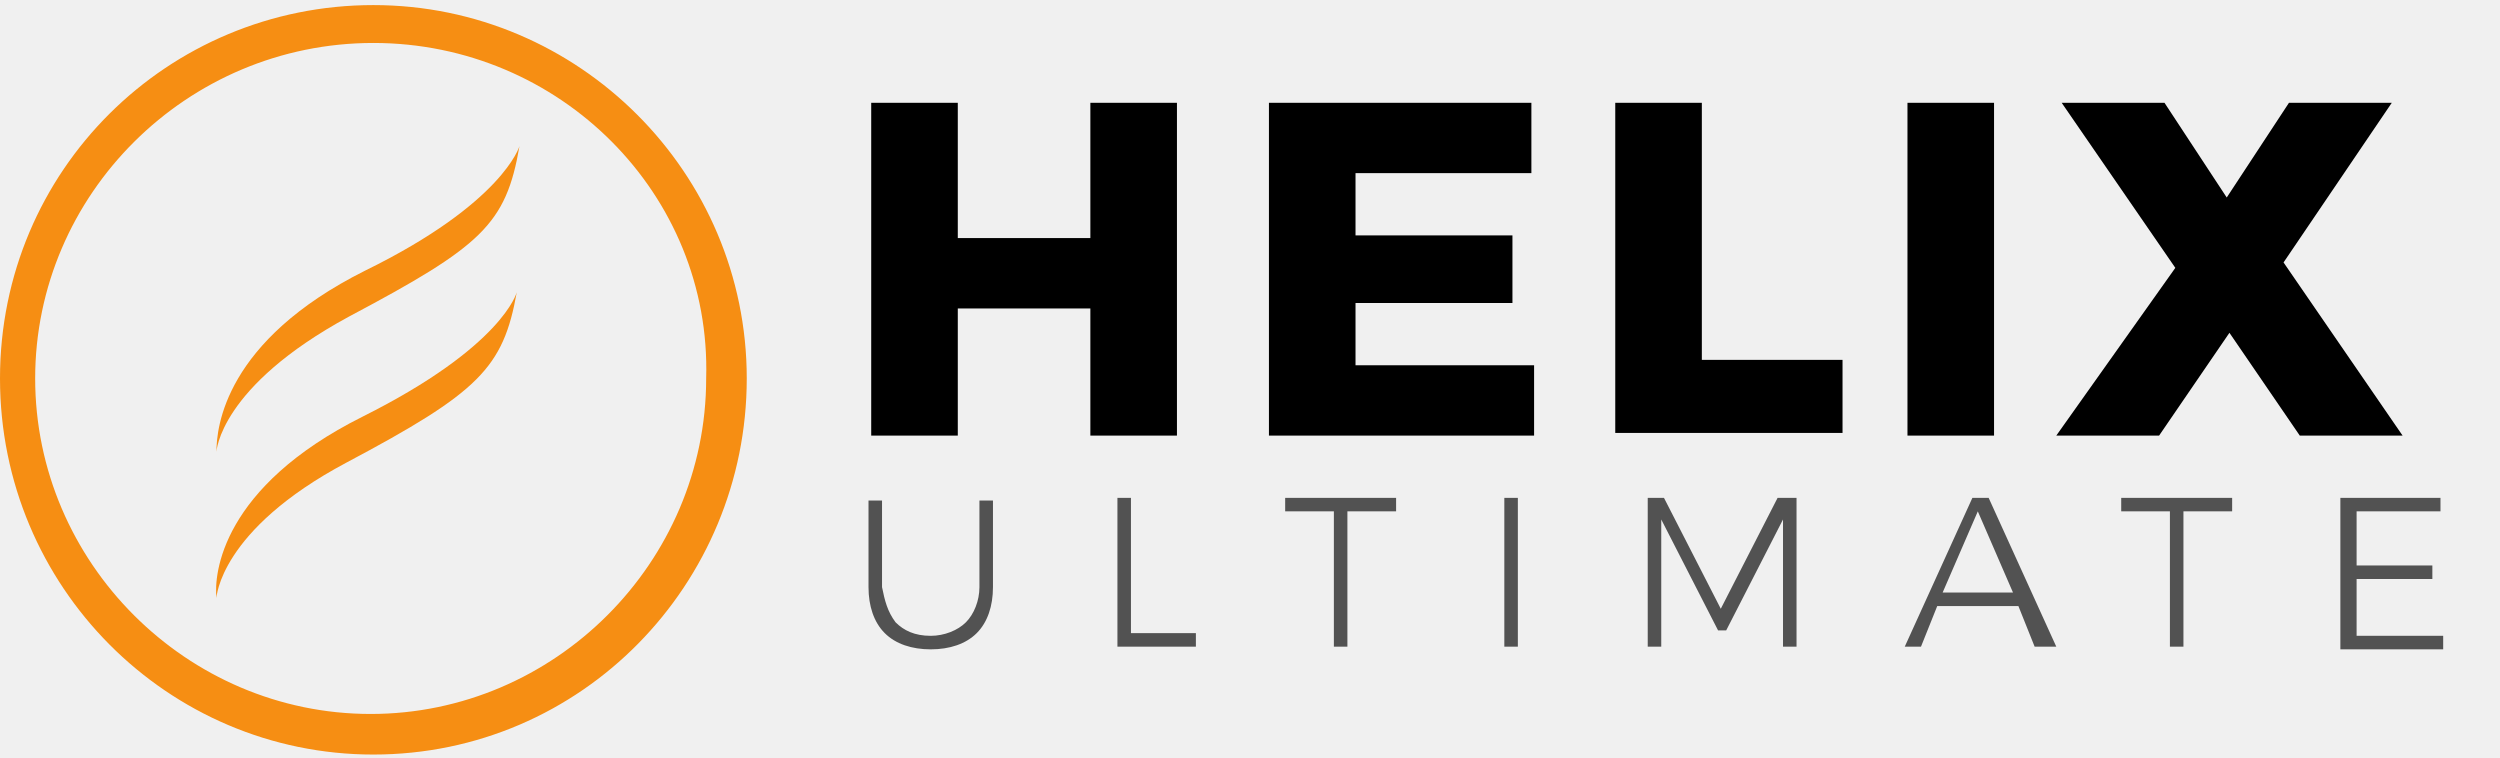
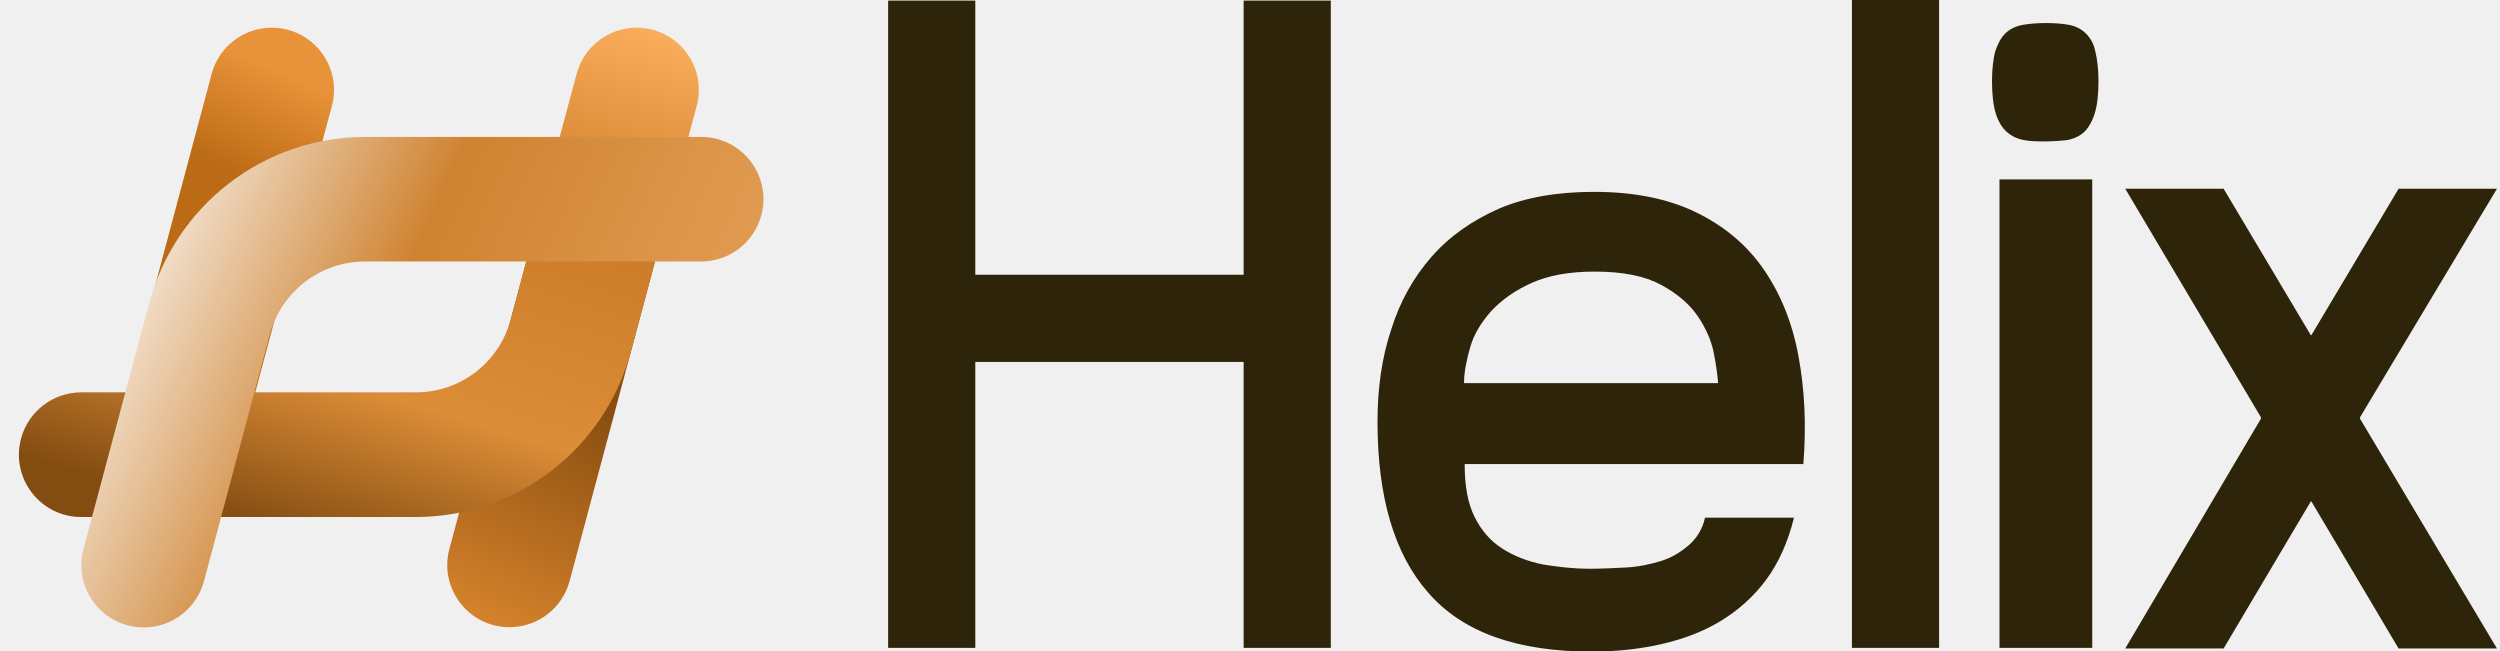
- <svg xmlns="http://www.w3.org/2000/svg" viewBox="0 0 92.4 28" enable-background="new 0 0 92.4 28">
-   <style type="text/css">.st0{fill:#F68E13;} .st1{enable-background:new ;} .st2{fill:#525252;}</style>
-   <path id="Fill-1_6_" class="st0" d="M8 16.7c0-.9.3-4.1 5.5-6.7 5.1-2.5 5.7-4.6 5.7-4.6-.5 2.9-1.4 3.7-6.3 6.3-4.8 2.6-4.9 5-4.9 5z" />
-   <path id="Fill-3_6_" class="st0" d="M8 22.1s.1-2.5 4.8-5c4.9-2.6 5.8-3.5 6.3-6.3 0 0-.5 2-5.7 4.6s-5.5 5.8-5.4 6.7" />
-   <g id="Group-7_6_">
-     <path id="Fill-5_6_" class="st0" d="M13.8 1.588c-6.9 0-12.5 5.6-12.5 12.4s5.6 12.4 12.4 12.4 12.4-5.6 12.4-12.4c.2-6.8-5.4-12.4-12.3-12.4m0 26.3c-7.6 0-13.8-6.2-13.8-13.9s6.2-13.8 13.8-13.8 13.8 6.2 13.8 13.8-6.1 13.9-13.8 13.9" />
+ <svg xmlns="http://www.w3.org/2000/svg" width="722" height="188" fill="none">
+   <path d="M78.49 8A17.968 17.968 0 0061.13 21.328l-28.154 105.34 34.68 9.289L95.845 30.612C98.899 19.202 90.301 8 78.489 8z" fill="url(#paint0_linear)" />
+   <path d="M147.143 181.138a17.968 17.968 0 0017.359-13.329l28.154-105.34-34.679-9.343-28.193 105.401c-3.052 11.41 5.547 22.611 17.359 22.611z" fill="url(#paint1_linear)" />
+   <path d="M183.87 8a17.945 17.945 0 00-17.332 13.295l-19.041 70.966a28.362 28.362 0 01-10.139 15.205 28.287 28.287 0 01-17.297 5.846H23.466A18.001 18.001 0 006.08 126.649c-3.067 11.434 5.548 22.665 17.386 22.665h96.65a64.298 64.298 0 0039.171-13.375 64.488 64.488 0 0022.945-34.499l18.973-70.852C204.257 19.19 195.669 8 183.87 8z" fill="url(#paint2_linear)" />
+   <path d="M219.854 62.234c3.098-11.432-5.512-22.684-17.356-22.684H105.39a64.487 64.487 0 00-39.222 13.374A64.71 64.71 0 0043.13 87.429L24.1 158.522c-3.064 11.444 5.56 22.68 17.407 22.68a18.02 18.02 0 0017.412-13.376l19.002-71.24a28.576 28.576 0 0110.203-15.203 28.477 28.477 0 0117.321-5.868h97.053c8.12 0 15.233-5.443 17.356-13.28z" fill="url(#paint3_linear)" />
+   <g clip-path="url(#clip0)" fill="#2E240A">
+     <path d="M359.165.179h25.173v186.92h-25.173v-82.576h-77.497v82.576h-25.173V.179h25.173v79.158h77.497V.179zM460.396 55.41c11.508 0 21.397 1.98 29.489 5.937 8.091 3.958 14.564 9.355 19.419 16.371 4.854 7.017 8.271 15.292 10.069 25.007 1.798 9.535 2.337 19.969 1.438 31.303h-97.815c0 6.297.899 11.334 2.877 15.292 1.978 3.958 4.675 7.016 8.092 9.175 3.416 2.159 7.192 3.598 11.507 4.498 4.316.72 8.811 1.259 13.666 1.259 3.416 0 6.832-.18 10.428-.36 3.596-.179 6.833-.899 9.89-1.799 3.056-.899 5.754-2.518 8.091-4.497 2.338-1.979 4.136-4.678 4.855-8.096h25.712c-1.798 7.196-4.495 13.133-8.091 17.991-3.596 4.857-8.091 8.815-13.126 11.873-5.035 3.059-10.788 5.217-17.082 6.657-6.293 1.439-13.126 2.159-20.138 2.159-21.577 0-37.22-5.578-47.109-16.911-9.89-11.155-14.745-27.706-14.745-49.474 0-9.715 1.259-18.53 3.956-26.626 2.517-8.096 6.473-15.112 11.688-21.049 5.214-5.937 11.687-10.434 19.419-13.852 7.552-3.239 16.722-4.858 27.51-4.858zm35.782 55.051c-.18-2.159-.54-5.037-1.259-8.636-.719-3.598-2.337-7.196-4.675-10.614-2.337-3.418-5.934-6.476-10.608-8.995-4.675-2.519-10.969-3.778-19.06-3.778-7.372 0-13.306 1.08-18.161 3.238-4.854 2.159-8.63 4.858-11.687 8.096-2.877 3.238-5.035 6.656-6.113 10.434-1.079 3.778-1.798 7.196-1.798 10.435h73.361v-.18zM534.836 0h25.173v187.1h-25.173V0zM681.559 120.895l39.558 66.385h-28.41l-25.173-42.457h-.179l-25.173 42.457h-28.41l39.198-66.385v-.359l-39.198-66.025h28.41l25.173 42.277h.179l25.173-42.277h28.41l-39.558 66.025v.359zM604.242 51.813h-26.791V187.1h26.791V51.813zM602.444 9.715c-1.259-1.26-2.877-2.16-4.855-2.519-1.798-.36-4.136-.54-6.653-.54-2.517 0-4.855.18-6.833.54-1.978.36-3.776 1.26-5.034 2.519-1.259 1.259-2.158 3.058-2.877 5.217-.54 2.159-.899 5.037-.899 8.455 0 3.958.359 7.017 1.079 9.355.719 2.34 1.798 4.138 3.236 5.398 1.439 1.259 3.057 1.978 5.035 2.338 1.798.36 3.955.36 6.113.36 2.158 0 4.316-.18 6.114-.36 1.977-.36 3.596-1.08 5.034-2.339 1.259-1.259 2.338-3.058 3.057-5.397.719-2.338 1.079-5.397 1.079-9.355 0-3.418-.36-6.296-.899-8.455a9.701 9.701 0 00-2.697-5.217z" />
  </g>
-   <g class="st1">
-     <path d="M32.2 3.8h3.2v5h4.9v-5h3.2v12.3h-3.2v-4.7h-4.9v4.7h-3.2v-12.3zM46.9 3.8h9.7v2.6h-6.5v2.3h5.8v2.5h-5.8v2.3h6.6v2.6h-9.8v-12.3zM59.7 3.8h3.2v9.5h5.2v2.7h-8.4v-12.2zM70.5 3.8h3.2v12.3h-3.2v-12.3zM76.2 3.8h3.8l2.3 3.5 2.3-3.5h3.8l-4 5.9 4.4 6.4h-3.8l-2.6-3.8-2.6 3.8h-3.8l4.4-6.2-4.2-6.1z" />
-   </g>
-   <g class="st1">
-     <path class="st2" d="M33.1 23c.3.3.7.5 1.3.5.5 0 1-.2 1.3-.5.3-.3.5-.8.5-1.3v-3.2h.5v3.2c0 .7-.2 1.3-.6 1.7-.4.4-1 .6-1.7.6s-1.3-.2-1.7-.6c-.4-.4-.6-1-.6-1.7v-3.2h.5v3.2c.1.5.2.9.5 1.3zM41.3 18.4h.5v5h2.4v.5h-2.9v-5.5zM47.5 18.4h4.1v.5h-1.8v5h-.5v-5h-1.8v-.5zM55.6 18.4h.5v5.5h-.5v-5.5zM60.8 18.4h.7l2.1 4.1 2.1-4.1h.7v5.5h-.5v-4.7l-2.1 4.1h-.3l-2.1-4.1v4.7h-.5v-5.5zM75.2 23.9l-.6-1.5h-3l-.6 1.5h-.6l2.5-5.5h.6l2.5 5.5h-.8zm-3.4-2h2.6l-1.3-3-1.3 3zM78.4 18.4h4.1v.5h-1.8v5h-.5v-5h-1.8v-.5zM86.5 18.4h3.7v.5h-3.1v2h2.8v.5h-2.8v2.1h3.2v.5h-3.8v-5.6z" />
-   </g>
+   <defs>
+     <linearGradient id="paint0_linear" x1="56.366" y1="140.527" x2="107.119" y2="28.032" gradientUnits="userSpaceOnUse">
+       <stop offset=".703" stop-color="#BB6A15" />
+       <stop offset=".969" stop-color="#E89339" />
+     </linearGradient>
+     <linearGradient id="paint1_linear" x1="147.125" y1="185.71" x2="197.915" y2="73.183" gradientUnits="userSpaceOnUse">
+       <stop stop-color="#D8842C" />
+       <stop offset=".583" stop-color="#8A4F10" />
+     </linearGradient>
+     <linearGradient id="paint2_linear" x1="0" y1="129.692" x2="50.261" y2="-33.088" gradientUnits="userSpaceOnUse">
+       <stop stop-color="#834C11" />
+       <stop offset=".281" stop-color="#DC8D37" />
+       <stop offset=".651" stop-color="#CC7C28" />
+       <stop offset="1" stop-color="#F9AC5A" />
+     </linearGradient>
+     <linearGradient id="paint3_linear" x1="29.308" y1="57.76" x2="244.556" y2="156.484" gradientUnits="userSpaceOnUse">
+       <stop stop-color="#FCFCFC" />
+       <stop offset=".375" stop-color="#CF8331" />
+       <stop offset=".974" stop-color="#EBAA66" />
+     </linearGradient>
+     <clipPath id="clip0">
+       <path fill="#fff" transform="translate(256.495)" d="M0 0h464.621v188H0z" />
+     </clipPath>
+   </defs>
</svg>
